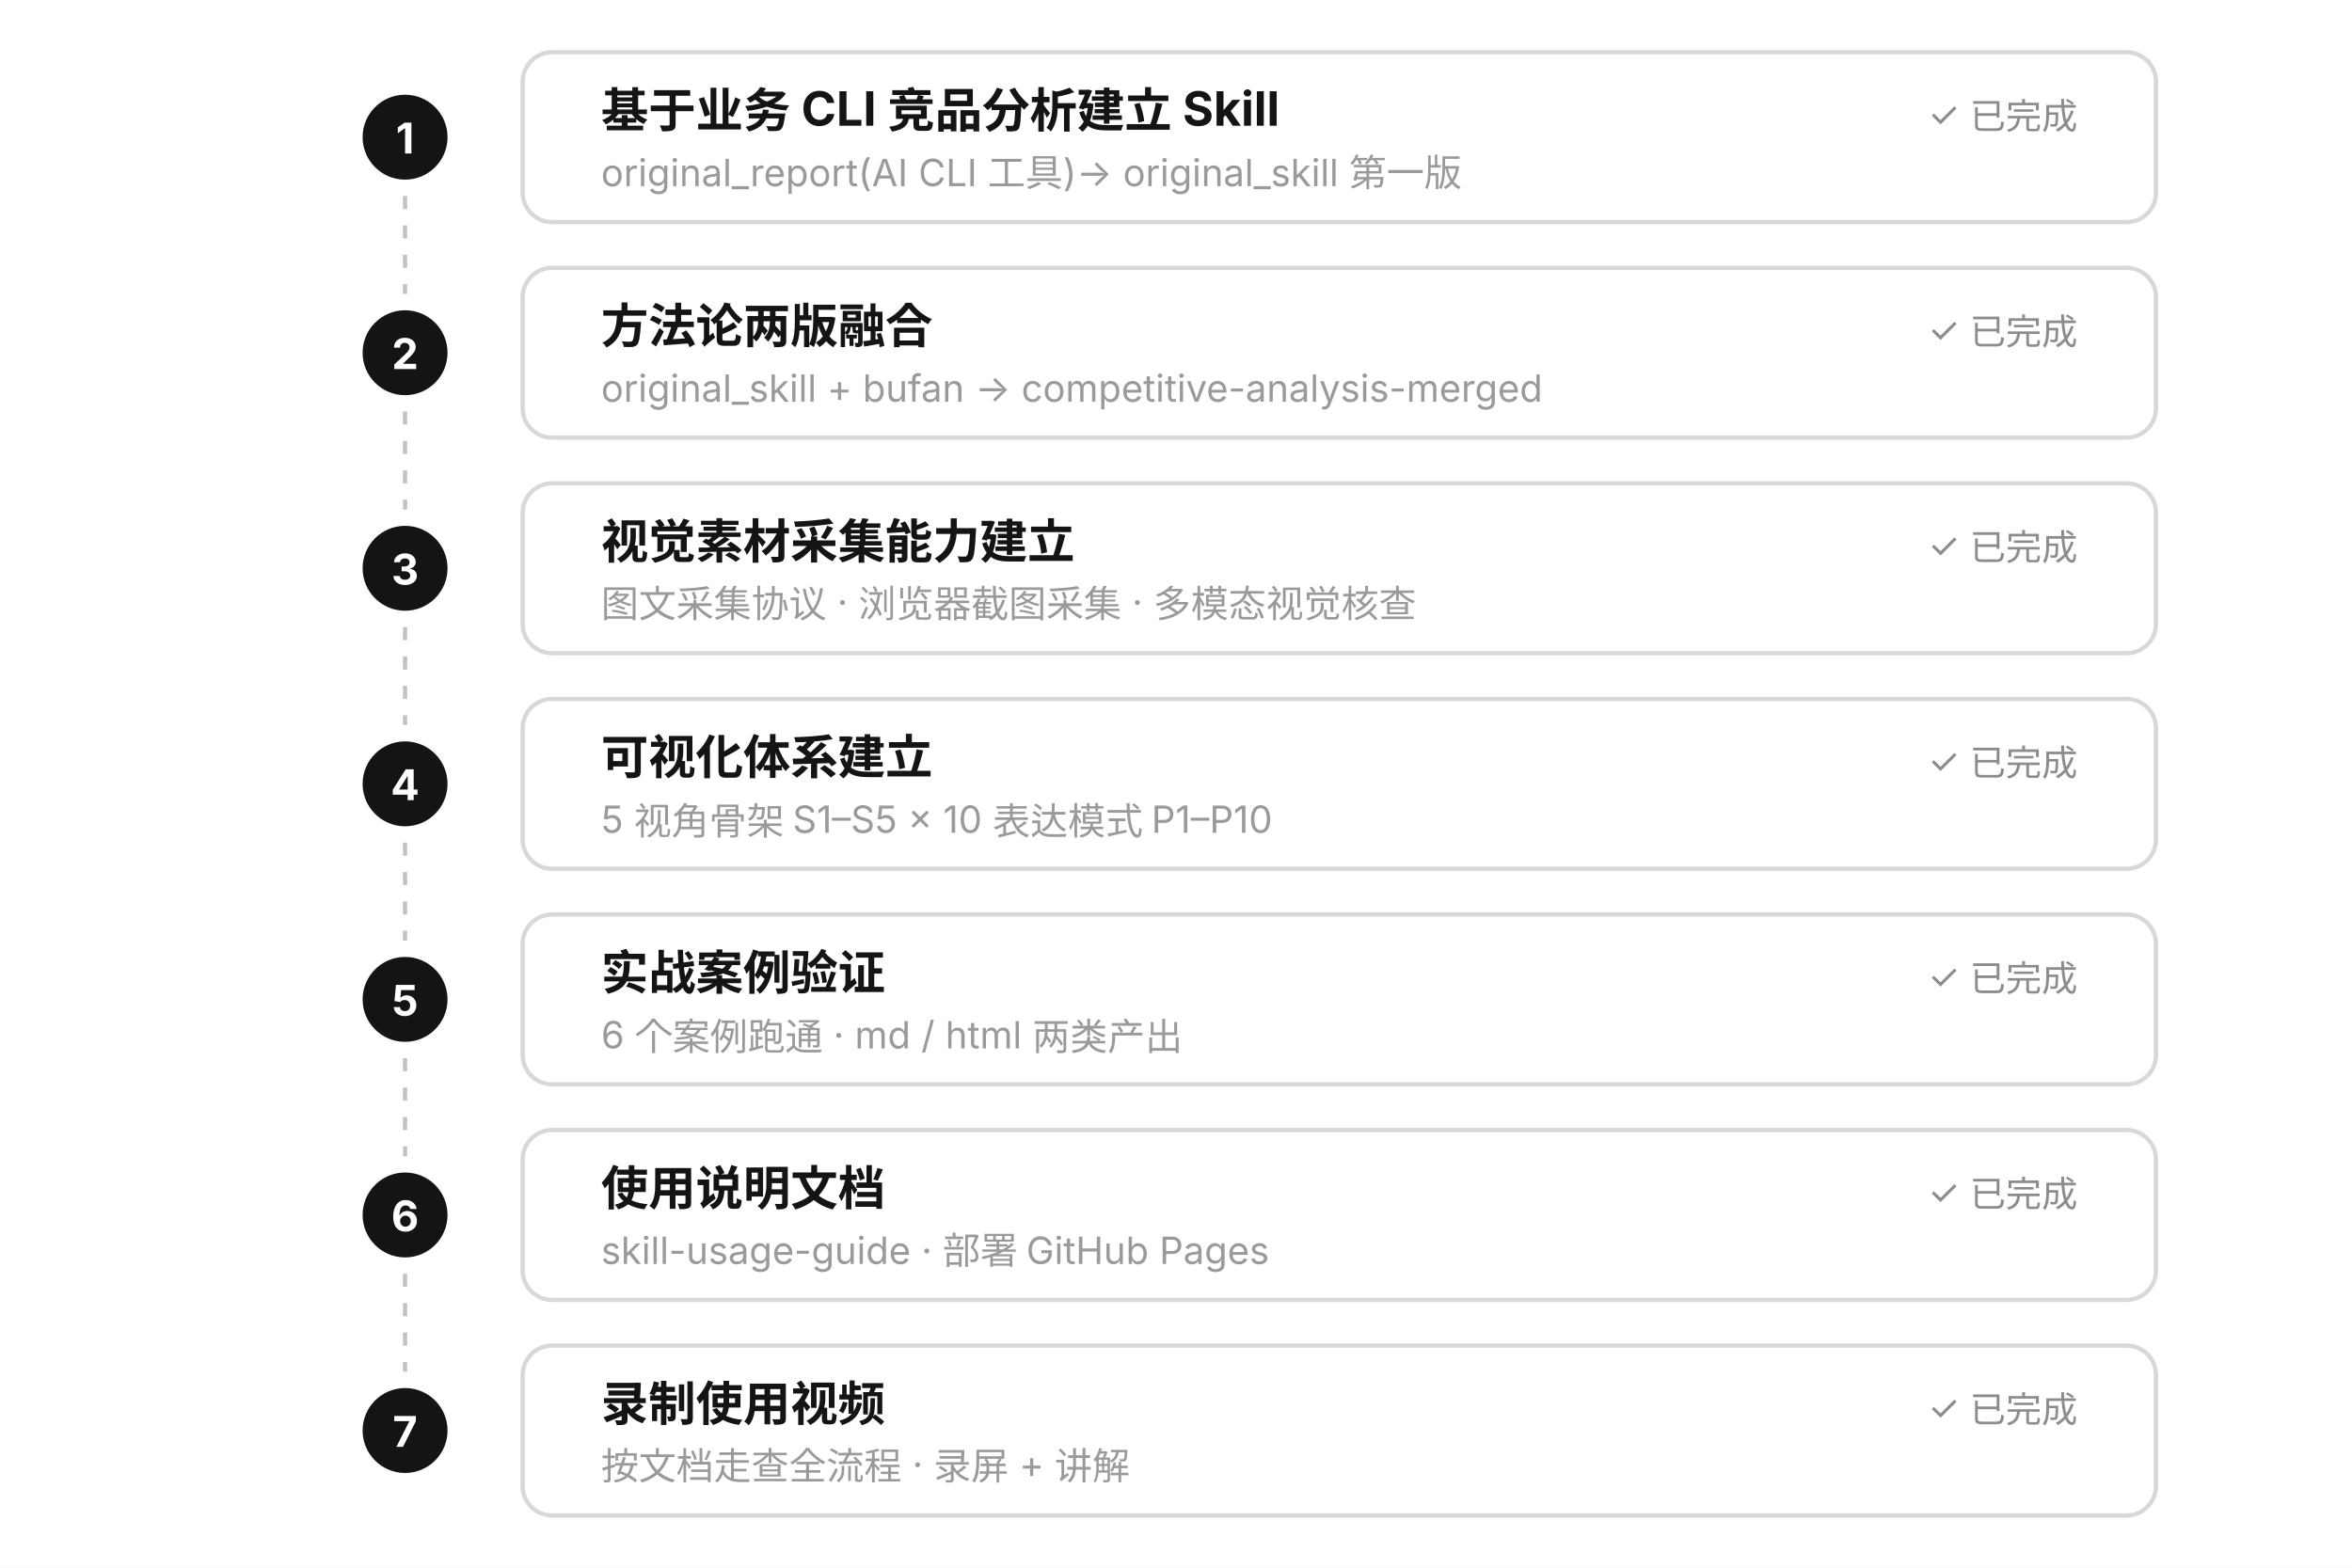
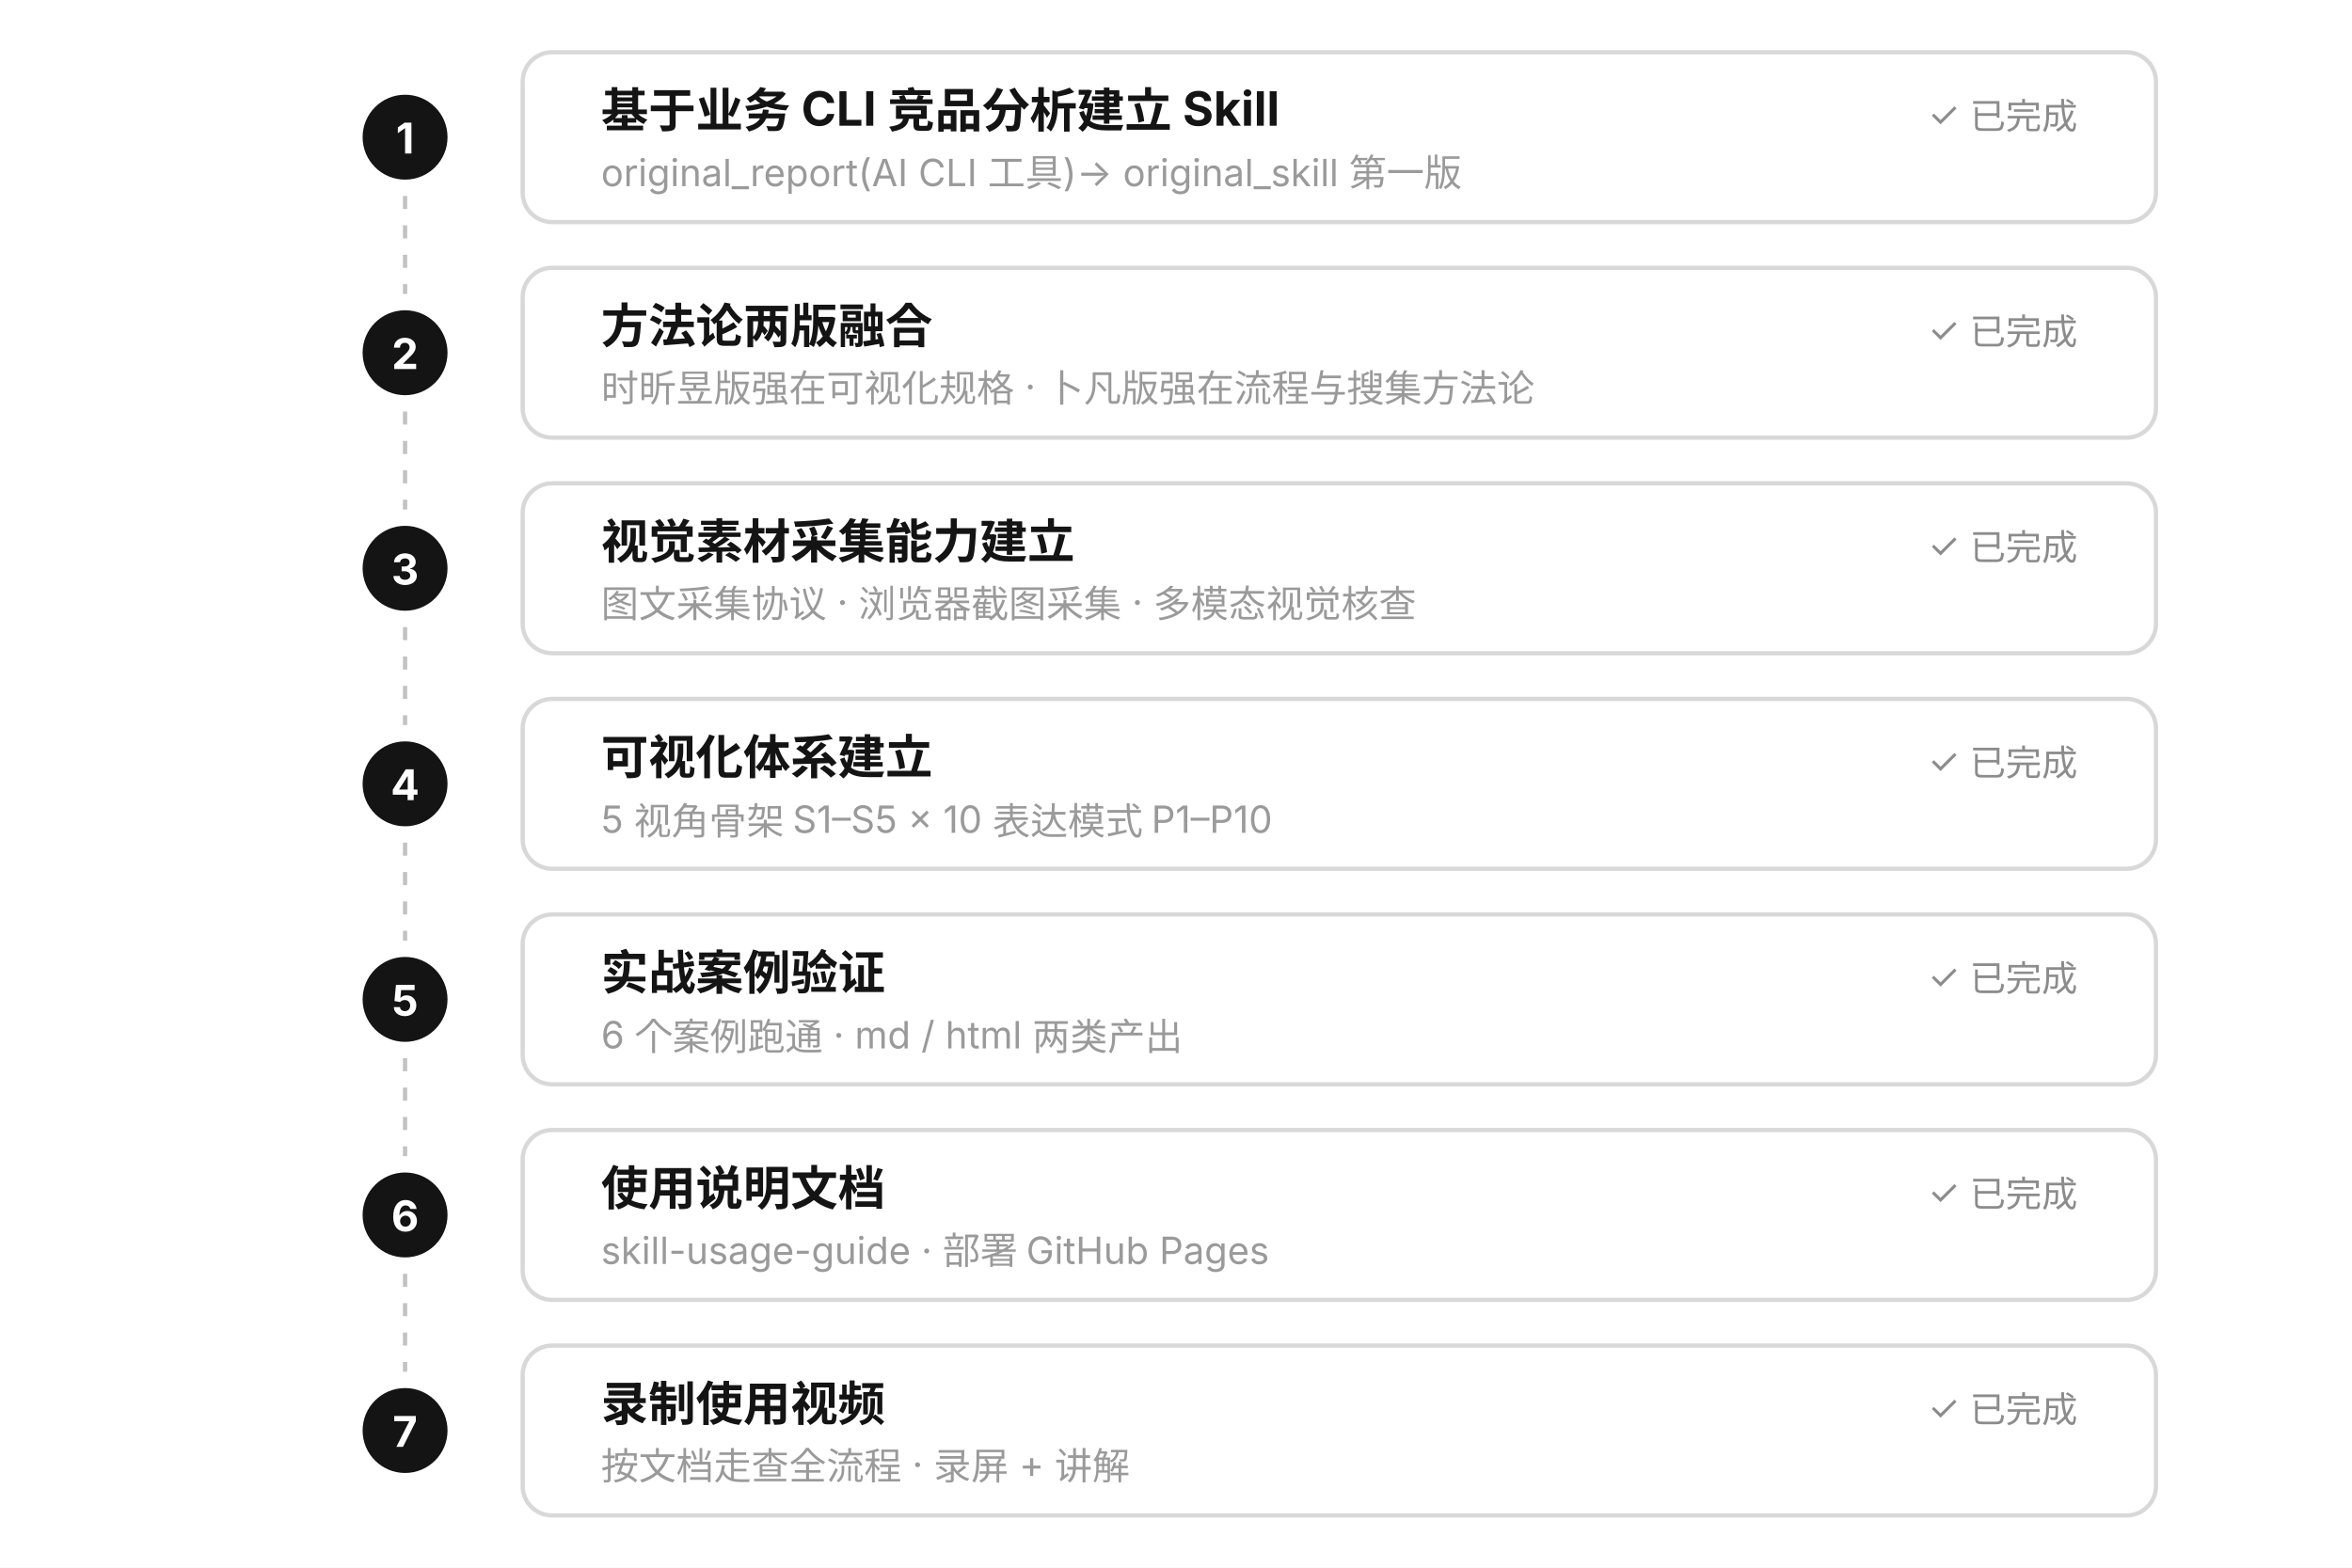
<svg xmlns="http://www.w3.org/2000/svg" width="720" height="480" viewBox="0 0 720 480" font-family="'Inter','Segoe UI','PingFang SC','Microsoft YaHei',sans-serif">
  <rect width="720" height="480" fill="#FFFFFF" />
  <g stroke="#C2C2C2" stroke-width="1.3" stroke-dasharray="4 5">
    <line x1="124" y1="60" x2="124" y2="90" />
    <line x1="124" y1="126" x2="124" y2="156" />
    <line x1="124" y1="192" x2="124" y2="222" />
    <line x1="124" y1="258" x2="124" y2="288" />
    <line x1="124" y1="324" x2="124" y2="354" />
    <line x1="124" y1="390" x2="124" y2="420" />
  </g>
  <g>
    <circle cx="124" cy="42" r="13" fill="#141414" />
    <text x="124" y="47" fill="#FFFFFF" font-size="13" font-weight="700" text-anchor="middle">1</text>
    <rect x="160" y="16" width="500" height="52" rx="9" fill="#FFFFFF" stroke="#D8D8D8" stroke-width="1.3" />
    <text x="184" y="39" fill="#141414" font-size="14.5" font-weight="700">基于业务 CLI 竞品分析建立 Skill</text>
    <text x="184" y="57" fill="#9A9A9A" font-size="11.5">original_report(AI CLI 工具)→ original_skill 第一版</text>
    <text x="636" y="39" fill="#8C8C8C" font-size="11" text-anchor="end">✓ 已完成</text>
    <circle cx="124" cy="108" r="13" fill="#141414" />
    <text x="124" y="113" fill="#FFFFFF" font-size="13" font-weight="700" text-anchor="middle">2</text>
    <rect x="160" y="82" width="500" height="52" rx="9" fill="#FFFFFF" stroke="#D8D8D8" stroke-width="1.3" />
    <text x="184" y="105" fill="#141414" font-size="14.5" font-weight="700">方法论两版融合</text>
-     <text x="184" y="123" fill="#9A9A9A" font-size="11.5">original_skill + bufan → competitive-analysis-merged</text>
+     <text x="184" y="123" fill="#9A9A9A" font-size="11.5">时昕昱版强在可视化规格 · 卜凡版强在流程与搜集方法论</text>
    <text x="636" y="105" fill="#8C8C8C" font-size="11" text-anchor="end">✓ 已完成</text>
    <circle cx="124" cy="174" r="13" fill="#141414" />
    <text x="124" y="179" fill="#FFFFFF" font-size="13" font-weight="700" text-anchor="middle">3</text>
    <rect x="160" y="148" width="500" height="52" rx="9" fill="#FFFFFF" stroke="#D8D8D8" stroke-width="1.3" />
    <text x="184" y="171" fill="#141414" font-size="14.5" font-weight="700">视觉素材采集能力建立</text>
    <text x="184" y="189" fill="#9A9A9A" font-size="11.5">图文采集协议 · 浏览器截图采集 · 多模态视觉核查</text>
    <text x="636" y="171" fill="#8C8C8C" font-size="11" text-anchor="end">✓ 已完成</text>
    <circle cx="124" cy="240" r="13" fill="#141414" />
    <text x="124" y="245" fill="#FFFFFF" font-size="13" font-weight="700" text-anchor="middle">4</text>
    <rect x="160" y="214" width="500" height="52" rx="9" fill="#FFFFFF" stroke="#D8D8D8" stroke-width="1.3" />
    <text x="184" y="237" fill="#141414" font-size="14.5" font-weight="700">可视化体系建立</text>
    <text x="184" y="255" fill="#9A9A9A" font-size="11.5">5 视角骨架 S1–S5 × 10 表达模式 P1–P10</text>
    <text x="636" y="237" fill="#8C8C8C" font-size="11" text-anchor="end">✓ 已完成</text>
    <circle cx="124" cy="306" r="13" fill="#141414" />
    <text x="124" y="311" fill="#FFFFFF" font-size="13" font-weight="700" text-anchor="middle">5</text>
    <rect x="160" y="280" width="500" height="52" rx="9" fill="#FFFFFF" stroke="#D8D8D8" stroke-width="1.3" />
    <text x="184" y="303" fill="#141414" font-size="14.5" font-weight="700">实战案例验证</text>
    <text x="184" y="321" fill="#9A9A9A" font-size="11.5">6 个案例跑通 · md / html 两类产出</text>
    <text x="636" y="303" fill="#8C8C8C" font-size="11" text-anchor="end">✓ 已完成</text>
    <circle cx="124" cy="372" r="13" fill="#141414" />
    <text x="124" y="377" fill="#FFFFFF" font-size="13" font-weight="700" text-anchor="middle">6</text>
    <rect x="160" y="346" width="500" height="52" rx="9" fill="#FFFFFF" stroke="#D8D8D8" stroke-width="1.3" />
    <text x="184" y="369" fill="#141414" font-size="14.5" font-weight="700">使用说明文档</text>
    <text x="184" y="387" fill="#9A9A9A" font-size="11.5">skill-usage-guide · 部署 GitHub Pages</text>
    <text x="636" y="369" fill="#8C8C8C" font-size="11" text-anchor="end">✓ 已完成</text>
    <circle cx="124" cy="438" r="13" fill="#141414" />
    <text x="124" y="443" fill="#FFFFFF" font-size="13" font-weight="700" text-anchor="middle">7</text>
    <rect x="160" y="412" width="500" height="52" rx="9" fill="#FFFFFF" stroke="#D8D8D8" stroke-width="1.3" />
    <text x="184" y="435" fill="#141414" font-size="14.5" font-weight="700">录制使用视频</text>
    <text x="184" y="453" fill="#9A9A9A" font-size="11.5">按文档走查全流程 · 录屏 + 讲解</text>
    <text x="636" y="435" fill="#8C8C8C" font-size="11" text-anchor="end">✓ 已完成</text>
  </g>
</svg>
